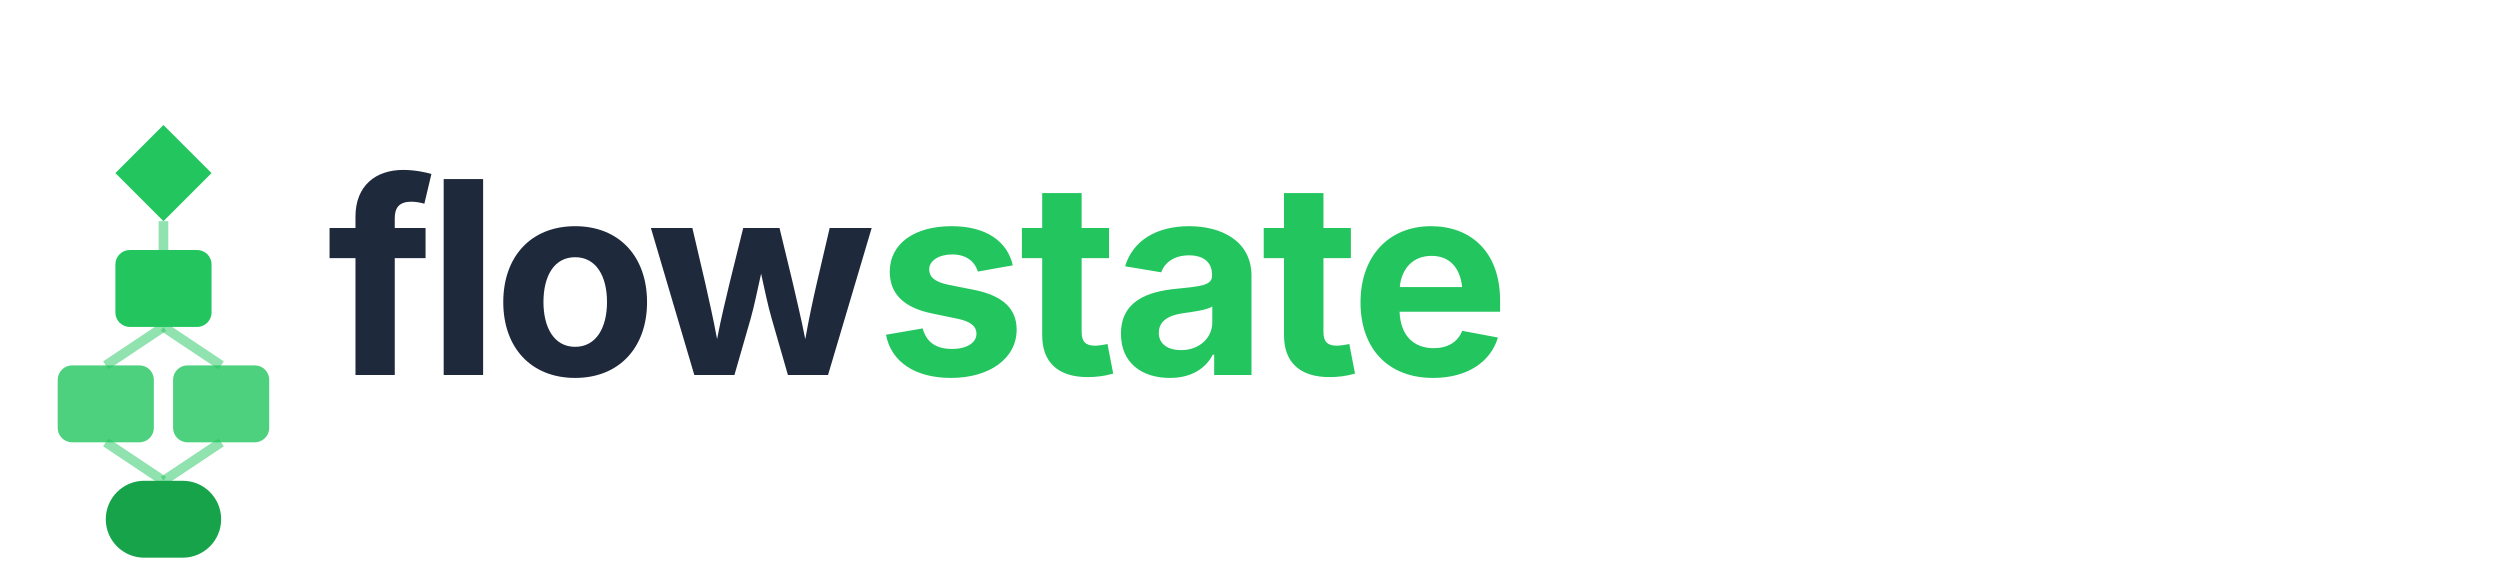
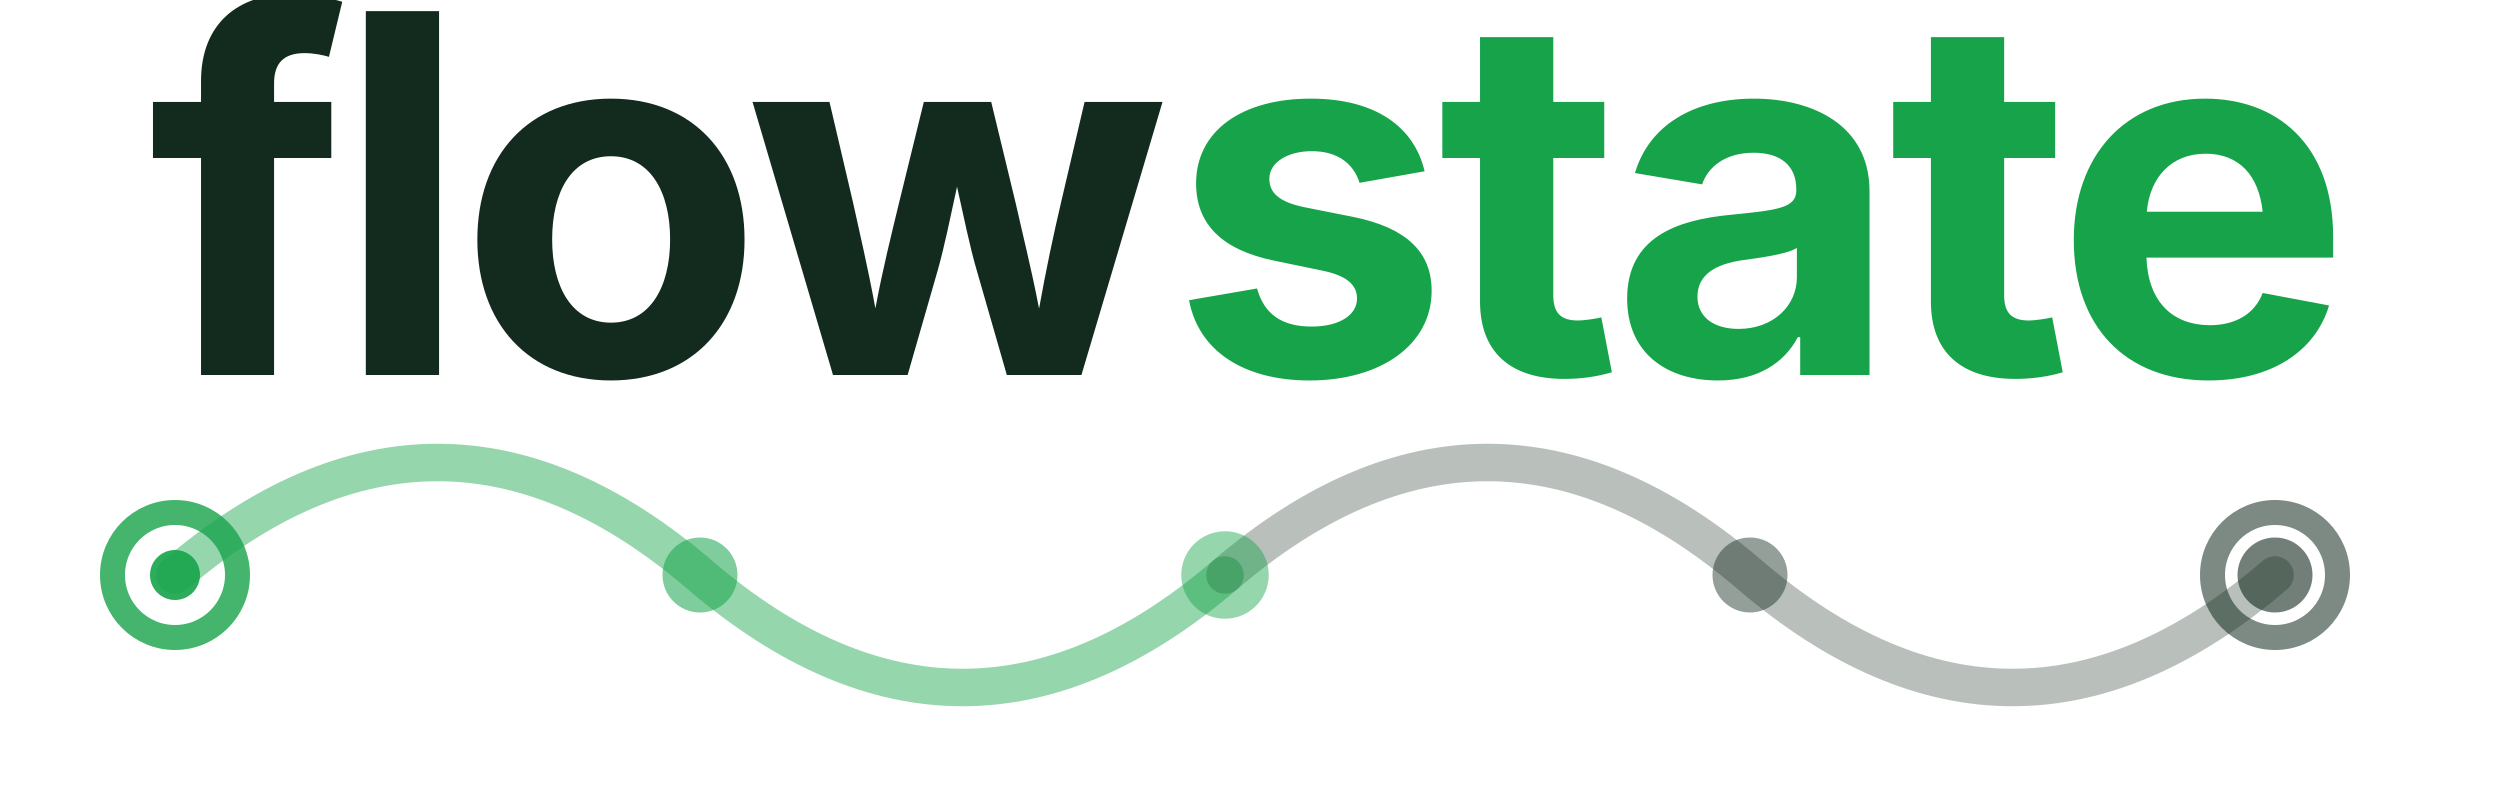
- <svg xmlns="http://www.w3.org/2000/svg" viewBox="0 0 520 120">
-   <g transform="translate(10, 12)">
-     <line x1="24" y1="34" x2="24" y2="40" stroke="#22c55e" stroke-width="2" opacity="0.5" />
-     <line x1="24" y1="56" x2="12" y2="64" stroke="#22c55e" stroke-width="2" opacity="0.5" />
-     <line x1="24" y1="56" x2="36" y2="64" stroke="#22c55e" stroke-width="2" opacity="0.5" />
-     <line x1="12" y1="80" x2="24" y2="88" stroke="#22c55e" stroke-width="2" opacity="0.5" />
-     <line x1="36" y1="80" x2="24" y2="88" stroke="#22c55e" stroke-width="2" opacity="0.5" />
-     <polygon points="24,14 34,24 24,34 14,24" fill="#22c55e" />
-     <rect x="14" y="40" width="20" height="16" rx="3" fill="#22c55e" />
-     <rect x="2" y="64" width="20" height="16" rx="3" fill="#22c55e" opacity="0.8" />
-     <rect x="26" y="64" width="20" height="16" rx="3" fill="#22c55e" opacity="0.8" />
-     <rect x="12" y="88" width="24" height="16" rx="8" fill="#16a34a" />
-   </g>
-   <text x="68" y="78" font-family="system-ui, -apple-system, 'Segoe UI', sans-serif" font-size="56" font-weight="700" letter-spacing="-1.5" fill="#1e293b">flow<tspan fill="#22c55e">state</tspan>
+ <svg xmlns="http://www.w3.org/2000/svg" viewBox="0 0 200 64">
+   <text x="100" y="30" text-anchor="middle" font-family="system-ui, -apple-system, 'Segoe UI', sans-serif" font-size="40" font-weight="700" letter-spacing="-1" fill="#132a1e">flow<tspan fill="#16a34a">state</tspan>
  </text>
+   <path d="M14,46 C28,34 42,34 56,46 C70,58 84,58 98,46" stroke="#16a34a" stroke-width="3" fill="none" opacity="0.45" stroke-linecap="round" />
+   <path d="M98,46 C112,34 126,34 140,46 C154,58 168,58 182,46" stroke="#132a1e" stroke-width="3" fill="none" opacity="0.3" stroke-linecap="round" />
+   <circle cx="14" cy="46" r="5" fill="none" stroke="#16a34a" stroke-width="2" opacity="0.8" />
+   <circle cx="14" cy="46" r="2" fill="#16a34a" opacity="0.9" />
+   <circle cx="56" cy="46" r="3" fill="#16a34a" opacity="0.55" />
+   <circle cx="98" cy="46" r="3.5" fill="#16a34a" opacity="0.45" />
+   <circle cx="140" cy="46" r="3" fill="#132a1e" opacity="0.45" />
+   <circle cx="182" cy="46" r="5" fill="none" stroke="#132a1e" stroke-width="2" opacity="0.55" />
+   <circle cx="182" cy="46" r="3" fill="#132a1e" opacity="0.6" />
</svg>
